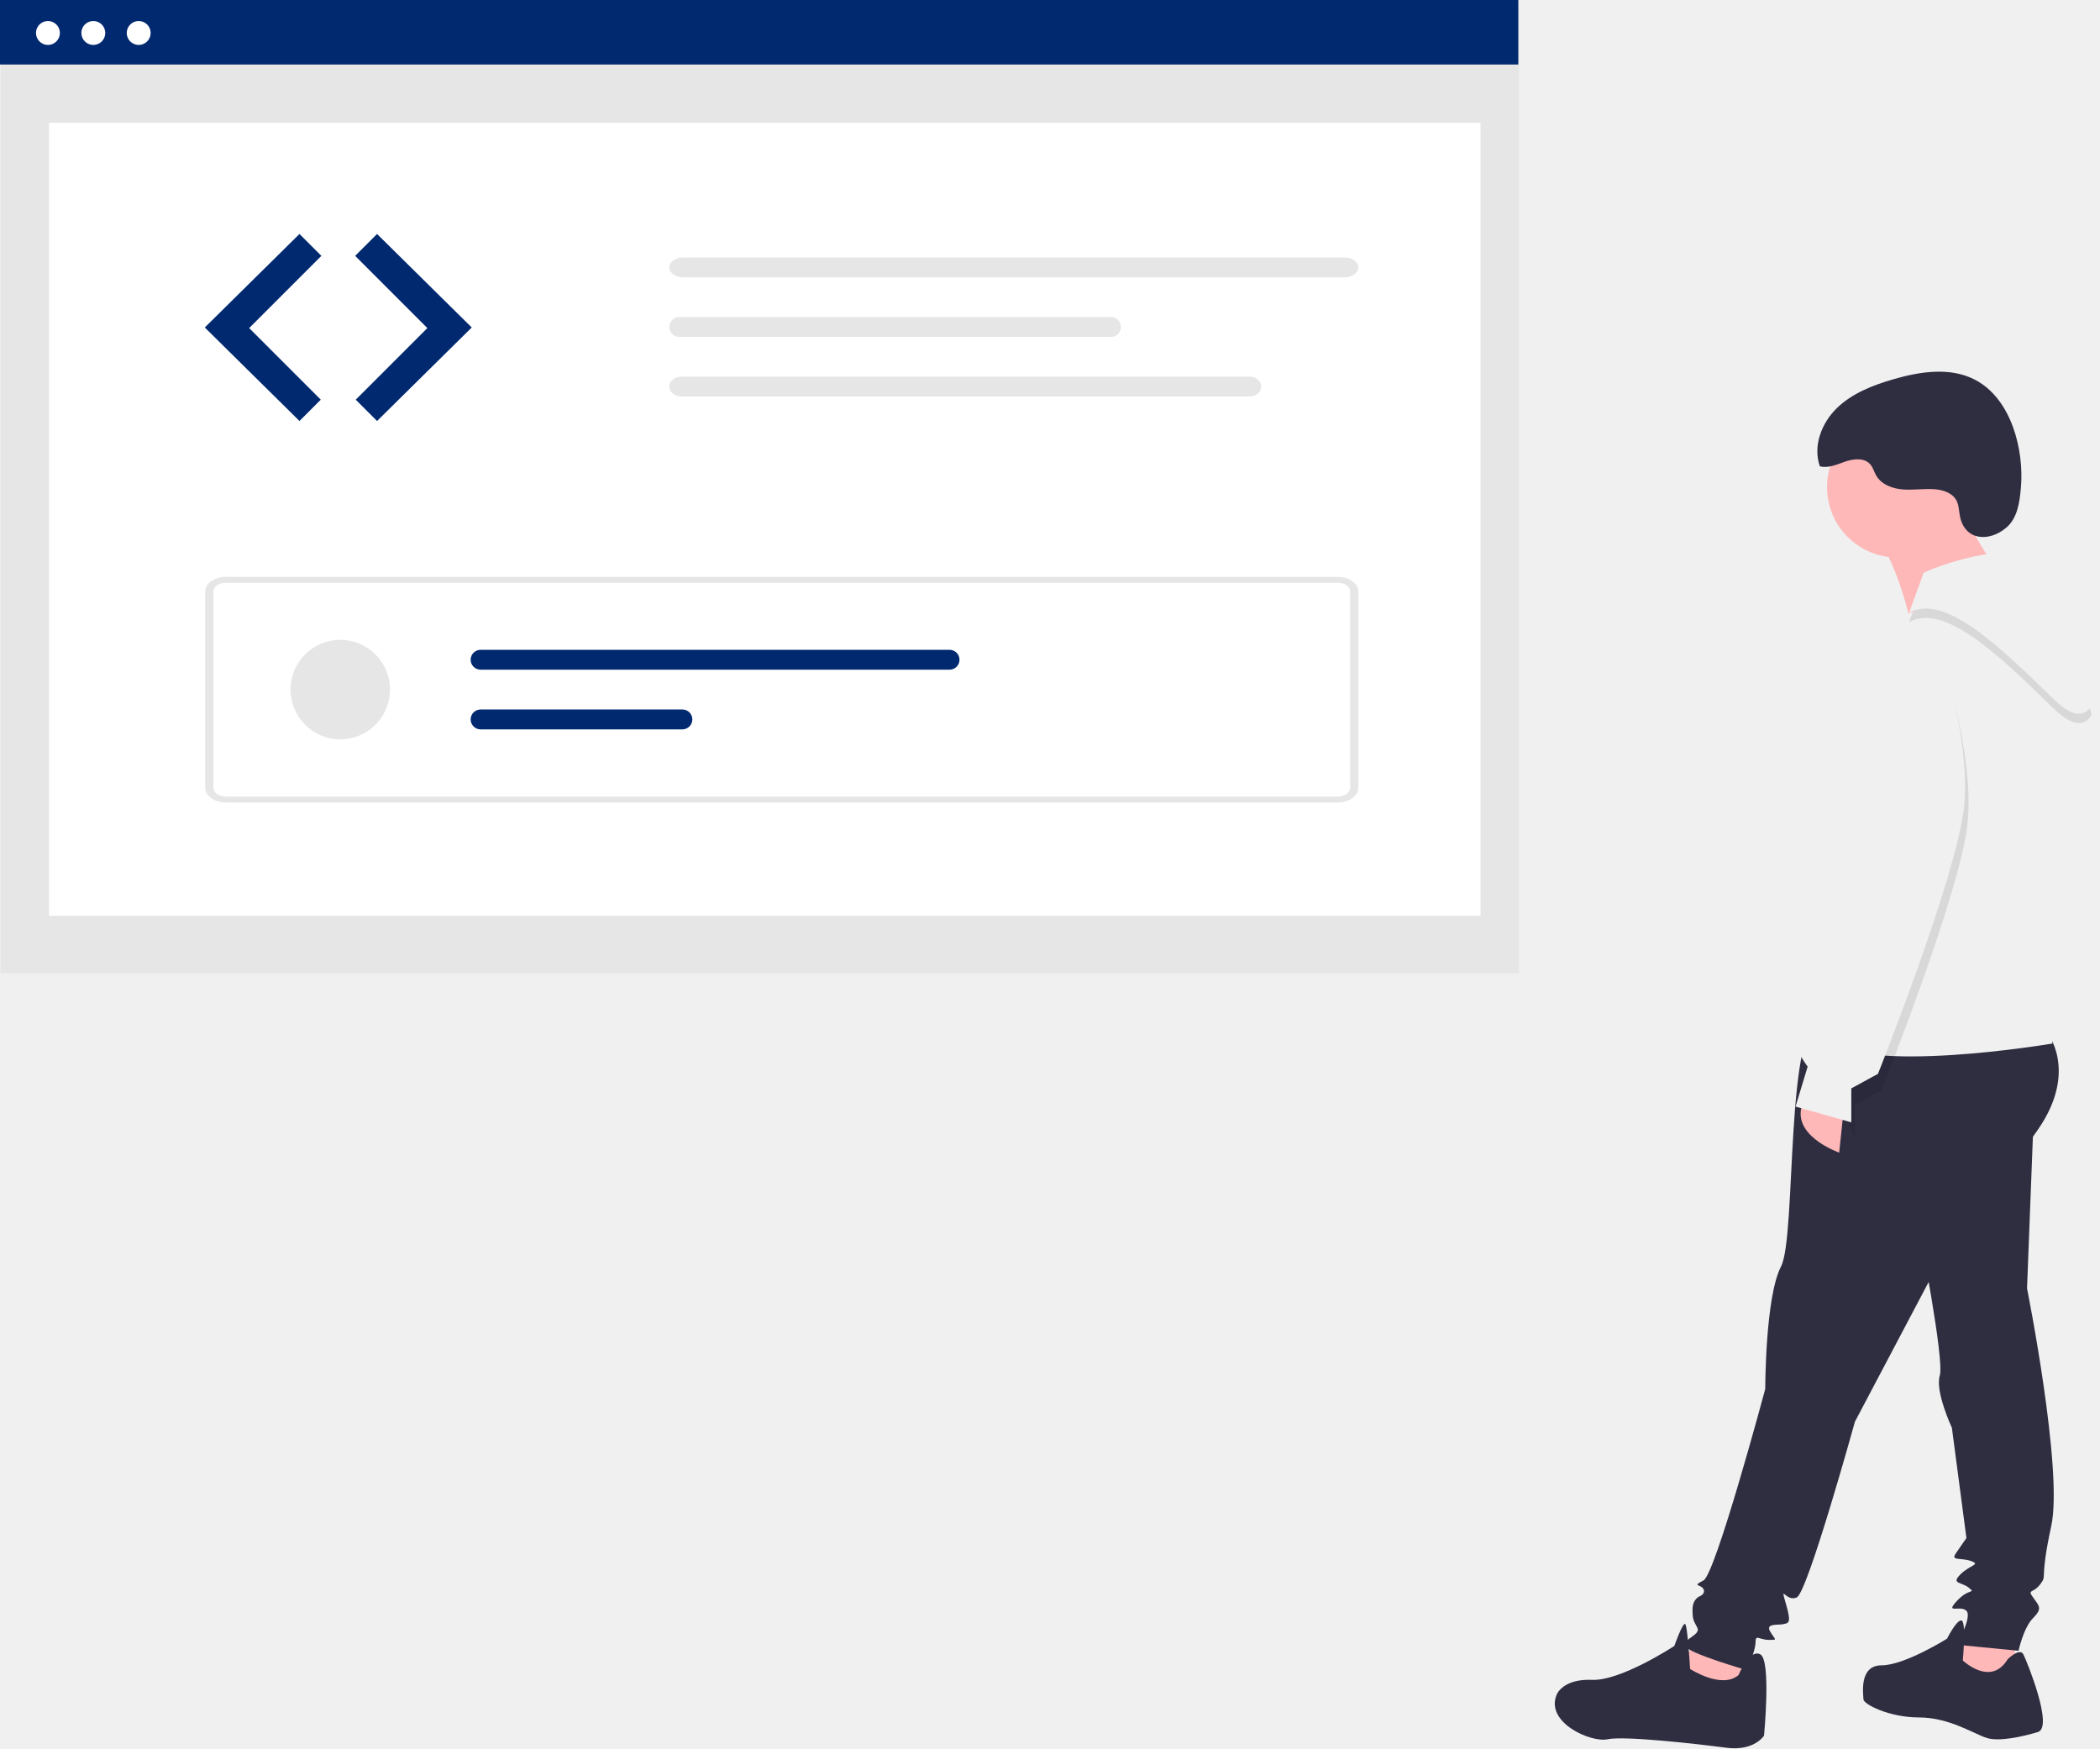
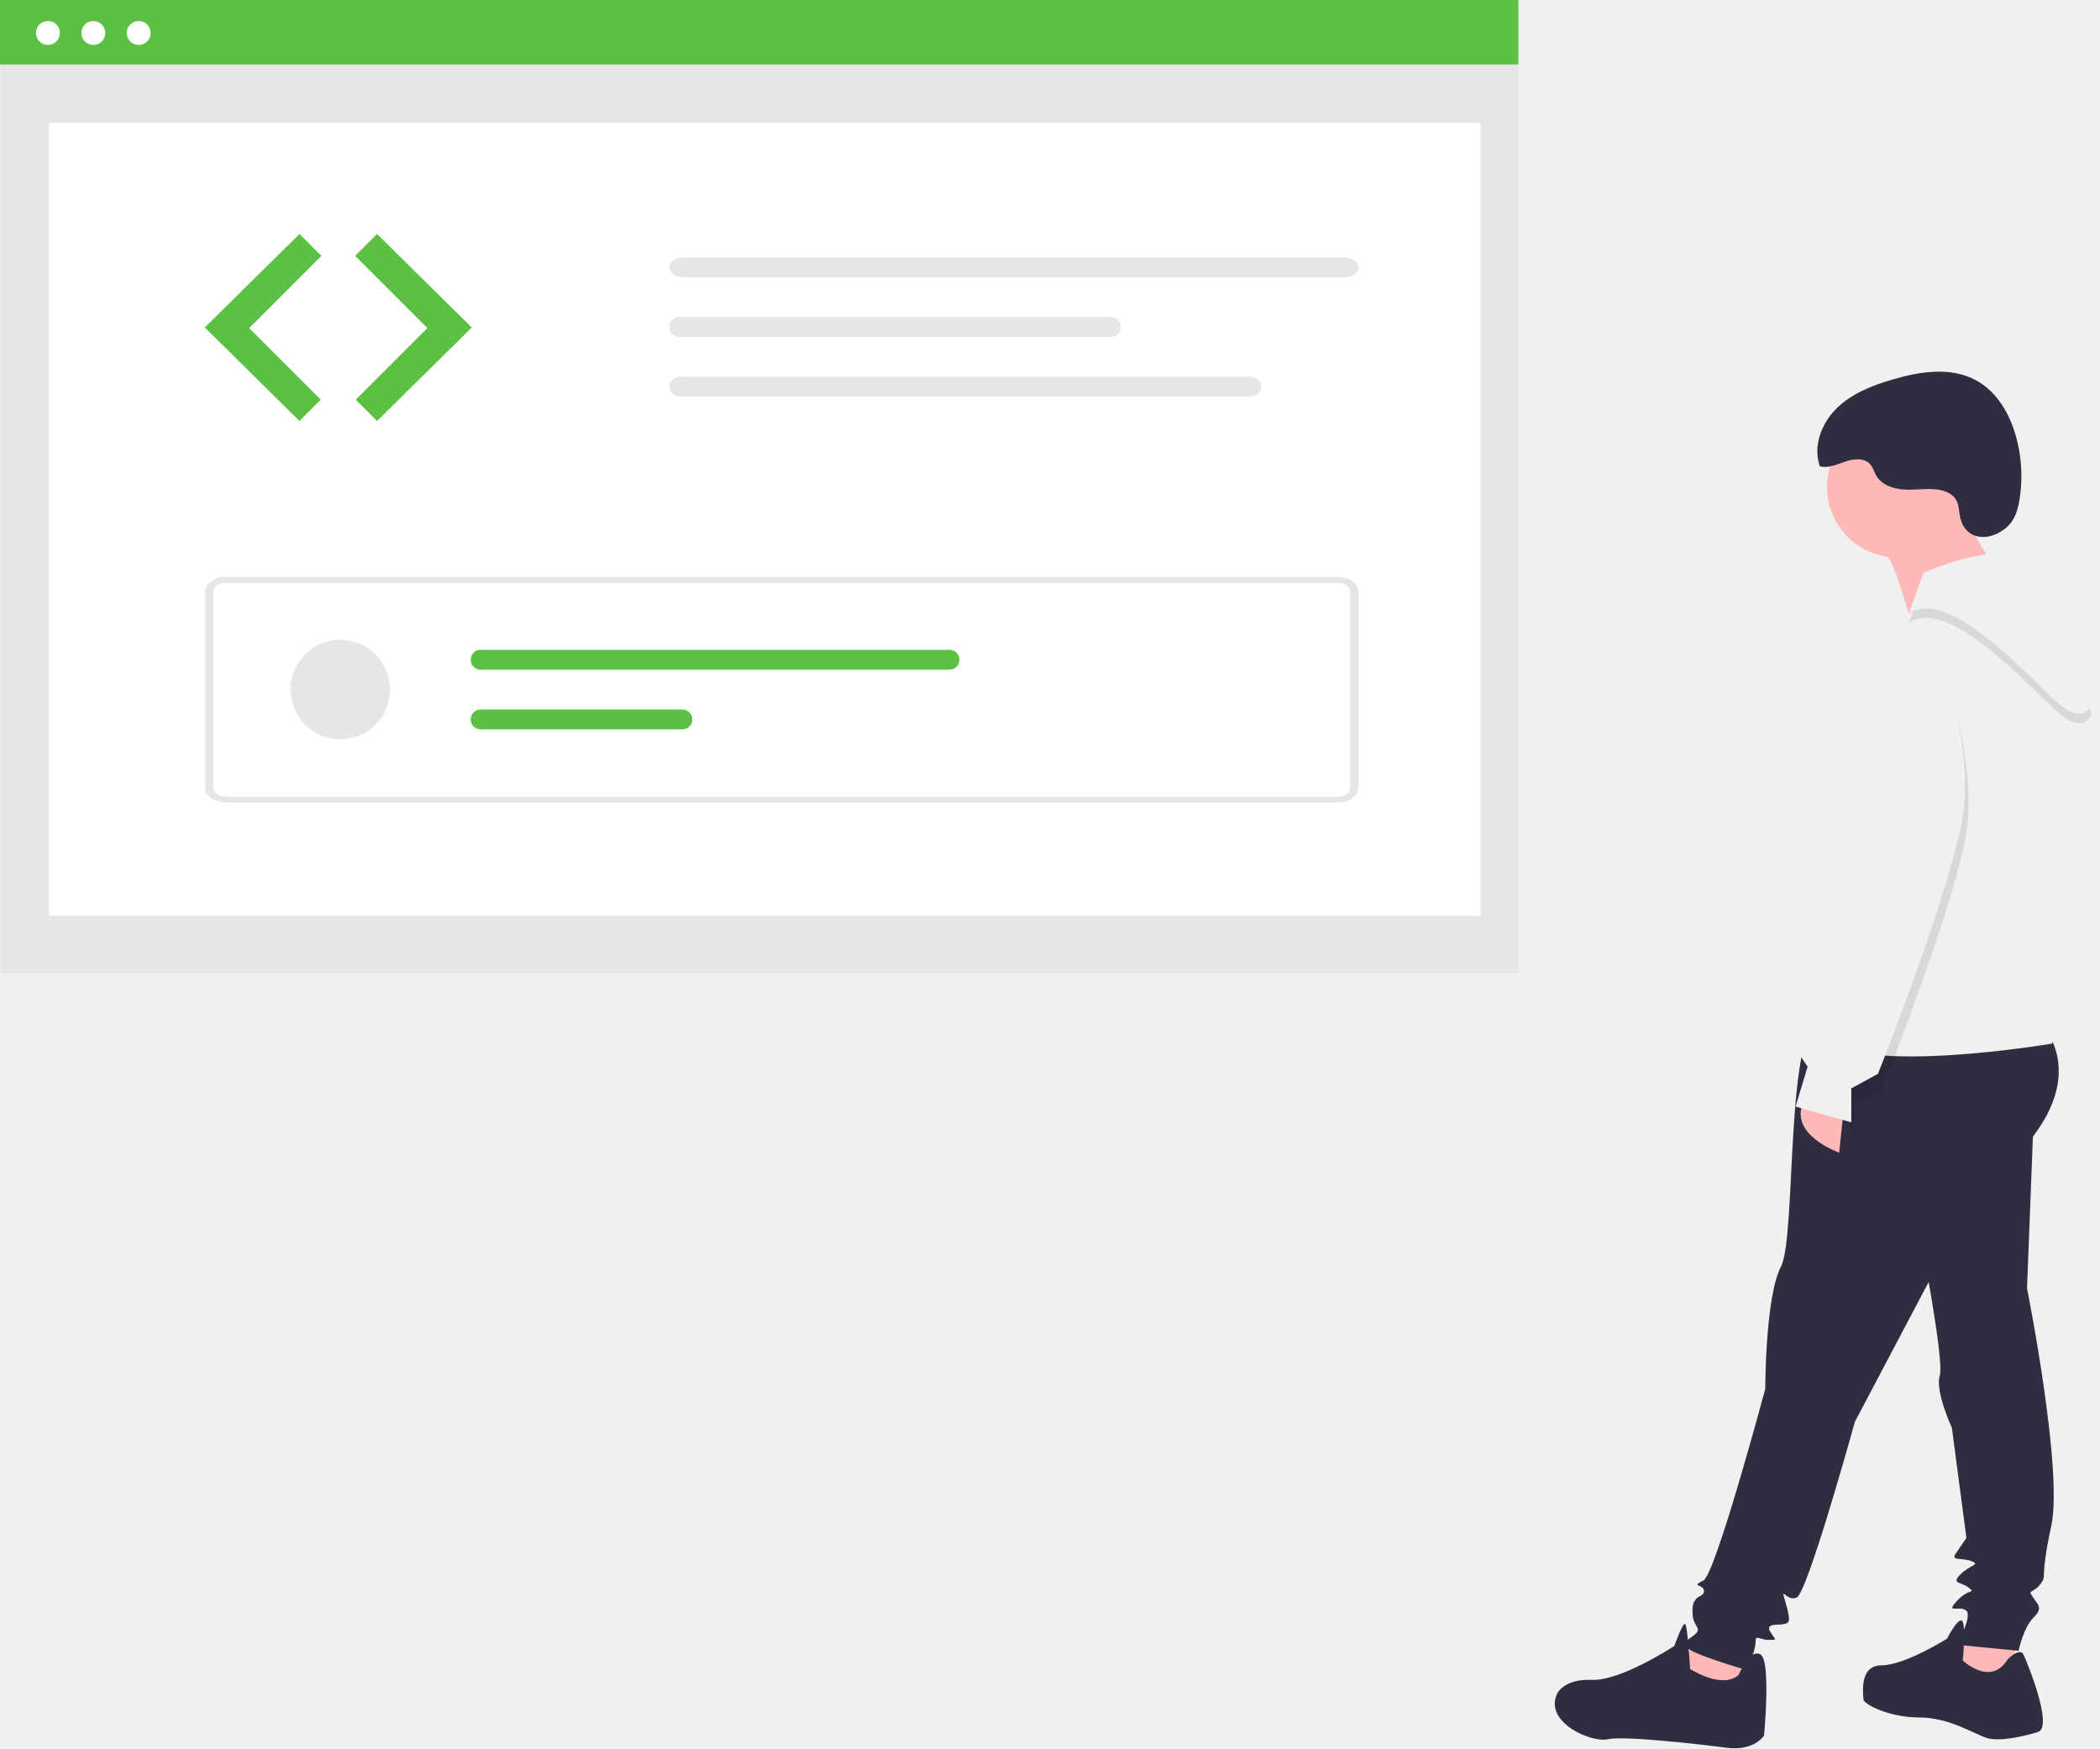
<svg xmlns="http://www.w3.org/2000/svg" width="845.724" height="704.031" viewBox="0 0 845.724 704.031" role="img" artist="Katerina Limpitsouni" source="https://undraw.co/">
  <g id="f1503154-f50a-4680-8aa4-587be41cac87" data-name="Group 2">
    <path id="a9e5a31c-10e6-4175-9779-4994367672f7-430" data-name="Path 4" d="M880.724,762.754l-1.464,19.525-29.773-9.762,12.2-14.643Z" transform="translate(-177.1378 -97.98434)" fill="#feb8b8" />
    <path id="f499a4aa-6a35-40fc-8432-e4c7ab26d048-431" data-name="Path 5" d="M989.083,756.409l-1.467,19.035-16.595,2.441-9.762-9.274,11.226-18.06Z" transform="translate(-177.1378 -97.98434)" fill="#feb8b8" />
    <path id="fb70bf31-eafd-4d8a-8310-5130d8d104e1-432" data-name="Path 6" d="M1001.285,513.336s13.179,15.619-3.417,39.536-36.607,47.346-36.607,47.346l-37.1,70.286s-19.036,68.822-23.429,70.774-6.833-5.857-4.393,2.44.976,7.81-.976,8.3-7.321-.488-5.369,2.929,3.417,3.417-.488,3.417-5.369-2.44-5.369.976-3.417,11.226-3.417,11.226-23.917-6.833-24.893-9.762,6.345-4.393,4.881-7.321-1.952-2.929-1.952-7.321,2.929-5.369,2.929-5.369,2.44-.976,1.464-2.929-4.881-.976,0-3.417,24.895-77.121,24.895-77.121,0-37.1,6.345-49.3,1.464-99.084,16.6-100.06S1001.285,513.336,1001.285,513.336Z" transform="translate(-177.1378 -97.98434)" fill="#2f2e41" />
    <path id="a89455c2-275d-4b70-b13c-192fbe474176-433" data-name="Path 7" d="M996.404,541.157l-2.929,75.655s14.643,73.215,9.762,95.667-1.464,19.524-4.393,23.429-5.369,1.952-2.929,5.369,3.9,4.393,0,8.3-5.857,13.179-5.857,13.179l-24.893-2.44s6.345-11.226,3.9-13.667-8.786,1.464-3.9-3.9,7.81-2.929,4.881-5.369-7.321-1.464-3.417-5.369,8.3-3.9,4.393-5.369-8.3,0-6.345-2.929,4.393-6.345,4.393-6.345l-5.857-44.417s-6.833-14.643-4.881-20.988-8.3-58.572-8.3-58.572Z" transform="translate(-177.1378 -97.98434)" fill="#2f2e41" />
    <path id="a3024be5-ad86-493a-9bfb-258ab58160a1-434" data-name="Path 8" d="M985.668,766.17s4.881-4.881,6.345-1.952,12.2,29.286,5.857,31.238-15.619,3.9-20.5,2.44-15.131-8.3-27.333-8.3-22.452-5.369-22.452-7.321-1.952-13.667,7.321-13.667,26.357-10.738,26.357-10.738,3.9-7.81,5.857-7.321.488,16.107.488,16.107S978.832,777.396,985.668,766.17Z" transform="translate(-177.1378 -97.98434)" fill="#2f2e41" />
    <path id="a57c92ce-496a-44de-934b-3ddd78679762-435" data-name="Path 9" d="M877.308,772.515s4.393-10.738,8.786-8.3,1.464,32.7,1.464,32.7-3.9,6.345-15.131,4.881-41-4.881-47.834-3.417-25.381-6.833-20.5-18.06c0,0,2.44-6.345,14.155-5.857s33.191-13.667,33.191-13.667,3.417-9.762,4.393-8.786,1.952,18.06,1.952,18.06S870.475,778.372,877.308,772.515Z" transform="translate(-177.1378 -97.98434)" fill="#2f2e41" />
    <circle id="fa315d33-3eeb-4d45-ab88-aeb0e9694c5a" data-name="Ellipse 2" cx="764.111" cy="196.196" r="28.31" fill="#feb8b8" />
    <path id="fbae87ba-2986-46ef-9932-134b7e0cae24-436" data-name="Path 10" d="M963.213,296.132s15.131,30.262,20.5,33.191-36.607,20.989-36.607,20.989-6.833-29.774-15.131-36.119S963.213,296.132,963.213,296.132Z" transform="translate(-177.1378 -97.98434)" fill="#feb8b8" />
    <path id="fc15680c-e415-4000-ac02-b1f296562473-437" data-name="Path 11" d="M919.773,543.597l-1.952,18.548s-20.988-7.321-14.155-20.988Z" transform="translate(-177.1378 -97.98434)" fill="#feb8b8" />
    <path id="ae3770ab-4aa4-41b9-9f4d-4c69df699916-438" data-name="Path 12" d="M911.478,515.776c14.643,15.615,92.247,2.436,92.247,2.436l-.972-11.225,9.762-10.243-2.927-47.837s8.78-22.45,10.243-56.617a30.78,30.78,0,0,0-.378-6.278c-5.032-30.607-54.87-50.32-56.239-49.857-.689.227-8.025,4.05-15.681,8.072-8.789,4.617-17.994,9.5-17.994,9.5-11.716,4.4-9.762,74.687-13.67,81.031s0,28.3,0,28.3l-4.39,20.987S896.831,500.161,911.478,515.776Z" transform="translate(-177.1378 -97.98434)" fill="#f0f0f0" />
    <path id="b41fb511-fd5e-48e5-b733-0d9230f6b6d5-439" data-name="Path 13" d="M958.783,360.824s13.667,41,10.738,68.822-34.655,107.382-34.655,107.382l-10.733,5.857v13.666l-7.553-20.458,20.77-43.428S911.433,342.765,958.783,360.824Z" transform="translate(-177.1378 -97.98434)" opacity="0.1" style="isolation:isolate" />
    <path id="efbdbf49-3b58-4bc5-8391-5fbab31acdf7-440" data-name="Path 14" d="M945.965,348.522c14.161-7.808,35.639,12.7,58.09,34.657,8.063,7.883,12.726,7.09,15.4,2.832-5.032-30.607-54.87-50.32-56.239-49.857-.689.227-8.025,4.05-15.681,8.072Z" transform="translate(-177.1378 -97.98434)" opacity="0.1" style="isolation:isolate" />
    <path id="a2828270-d54b-4ede-bb2b-8639f55947f0-441" data-name="Path 15" d="M945.972,344.749l5.857-16.107s40.024-19.036,66.381,0l4.393,27.333s3.9,45.393-18.548,23.429S960.125,336.939,945.972,344.749Z" transform="translate(-177.1378 -97.98434)" fill="#f0f0f0" />
    <path id="f68da632-d878-40c3-a103-67cfc5c970db-442" data-name="Path 16" d="M957.357,354.216s13.667,41,10.738,68.822-34.655,107.382-34.655,107.382l-10.738,5.861v13.667l-22.452-6.345,4.881-16.107s-7.81-9.762-2.44-12.691,4.393-19.036,4.393-19.036S910.011,336.156,957.357,354.216Z" transform="translate(-177.1378 -97.98434)" fill="#f0f0f0" />
    <path id="f57115f6-7f5b-4177-880b-f5eff1305e5b-443" data-name="Path 17" d="M966.487,306.031c-.462-2.188-.4-4.542-1.448-6.517-1.573-2.961-5.188-4.2-8.529-4.492-4.265-.371-8.562.367-12.833.075s-8.833-1.92-10.959-5.635c-.848-1.482-1.266-3.227-2.391-4.512-2.341-2.674-6.608-2.26-9.972-1.114s-6.873,2.82-10.312,1.924c-2.892-8.091.669-17.424,6.828-23.415s14.465-9.215,22.715-11.618c10.881-3.17,23.126-5.043,33.13.282,14.507,7.721,19.626,28.158,18.288,43.39-.506,5.758-1.333,12.278-5.988,16.165C978.194,316.262,968.547,315.773,966.487,306.031Z" transform="translate(-177.1378 -97.98434)" fill="#2f2e41" />
    <rect id="e1abf0e4-070b-4c82-8a12-ebedd4e3db02" data-name="Rectangle 1" x="0.262" y="0.347" width="611.461" height="391.607" fill="#e6e6e6" />
    <rect id="ace8bea0-82e8-49b8-a50c-1e1cb532084f" data-name="Rectangle 2" x="19.746" y="49.464" width="576.492" height="319.322" fill="#fff" />
-     <rect id="b540f353-e277-4512-bc56-a133cea2858b" data-name="Rectangle 3" width="611.461" height="25.977" fill="#012970" />
+     <rect id="b540f353-e277-4512-bc56-a133cea2858b" data-name="Rectangle 3" width="611.461" height="25.977" fill="#5bc142" />
    <circle id="b2b285b5-c1c3-4b12-9710-2898c7239781" data-name="Ellipse 3" cx="19.305" cy="13.281" r="4.815" fill="#fff" />
    <circle id="a5a428bb-42a2-4f57-9e6c-9979c01a2490" data-name="Ellipse 4" cx="37.58" cy="13.281" r="4.815" fill="#fff" />
    <circle id="a9929a25-14ce-4464-bac9-4165f1e3fae6" data-name="Ellipse 5" cx="55.855" cy="13.281" r="4.815" fill="#fff" />
-     <path id="b4a2d72b-abc3-4d2f-a2b8-a2aff6897b26-444" data-name="Path 37" d="M297.743,192.205l-38.133,37.657,38.133,37.656,8.58-8.58-28.835-28.839,29.076-29.076Z" transform="translate(-177.1378 -97.98434)" fill="#012970" />
-     <path id="b5120d89-6cbe-4bfa-9a1b-cf9b07deff91-445" data-name="Path 38" d="M328.988,192.205l38.132,37.657-38.132,37.656-8.58-8.58,28.837-28.838-29.078-29.077Z" transform="translate(-177.1378 -97.98434)" fill="#012970" />
+     <path id="b4a2d72b-abc3-4d2f-a2b8-a2aff6897b26-444" data-name="Path 37" d="M297.743,192.205l-38.133,37.657,38.133,37.656,8.58-8.58-28.835-28.839,29.076-29.076Z" transform="translate(-177.1378 -97.98434)" fill="#5bc142" />
+     <path id="b5120d89-6cbe-4bfa-9a1b-cf9b07deff91-445" data-name="Path 38" d="M328.988,192.205l38.132,37.657-38.132,37.656-8.58-8.58,28.837-28.838-29.078-29.077Z" transform="translate(-177.1378 -97.98434)" fill="#5bc142" />
    <path id="a31271bd-8e2f-469b-8cee-8b6db3f92f99-446" data-name="Path 65" d="M452.332,201.655c-3.119,0-5.647,1.794-5.647,4.006s2.528,4.006,5.647,4.006h266.214c3.119,0,5.647-1.794,5.647-4.006s-2.528-4.006-5.647-4.006Z" transform="translate(-177.1378 -97.98434)" fill="#e6e6e6" />
    <path id="bf577952-0fd5-43e0-be6b-ea1966b51a93-447" data-name="Path 78" d="M715.899,421.134h-447.838c-4.578,0-8.288-2.643-8.293-5.9v-79.042c.005-3.257,3.715-5.9,8.293-5.9h447.838c4.578,0,8.288,2.643,8.293,5.9v79.041C724.188,418.49,720.477,421.13,715.899,421.134Zm-447.838-88.484c-2.747,0-4.973,1.586-4.976,3.54v79.041c0,1.954,2.229,3.538,4.976,3.54h447.838c2.747,0,4.973-1.586,4.976-3.54v-79.039c0-1.954-2.229-3.538-4.976-3.54Z" transform="translate(-177.1378 -97.98434)" fill="#e6e6e6" />
    <circle id="f7f4957b-eaa8-456b-bf02-bacf7de3ef80" data-name="Ellipse 13" cx="137.04" cy="277.695" r="20.036" fill="#e6e6e6" />
-     <path id="fb0f055d-da6e-47f2-bb6d-7ff26d7b746a-448" data-name="Path 79" d="M370.688,359.655a4.006,4.006,0,0,0-.01,8.012H559.549a4.006,4.006,0,0,0,0-8.012Z" transform="translate(-177.1378 -97.98434)" fill="#012970" />
-     <path id="bfcde504-8c45-4d21-843b-87b1f7e22ce0-449" data-name="Path 80" d="M370.688,383.692a4.006,4.006,0,0,0-.01,8.012h81.276a4.006,4.006,0,0,0,.01-8.012H370.688Z" transform="translate(-177.1378 -97.98434)" fill="#012970" />
+     <path id="fb0f055d-da6e-47f2-bb6d-7ff26d7b746a-448" data-name="Path 79" d="M370.688,359.655a4.006,4.006,0,0,0-.01,8.012H559.549a4.006,4.006,0,0,0,0-8.012Z" transform="translate(-177.1378 -97.98434)" fill="#5bc142" />
+     <path id="bfcde504-8c45-4d21-843b-87b1f7e22ce0-449" data-name="Path 80" d="M370.688,383.692a4.006,4.006,0,0,0-.01,8.012h81.276a4.006,4.006,0,0,0,.01-8.012H370.688Z" transform="translate(-177.1378 -97.98434)" fill="#5bc142" />
    <path id="a66699ea-75f1-4575-b6d5-52b0b1f8e30c-450" data-name="Path 81" d="M450.388,225.655a4.019,4.019,0,0,0,0,8.012h174.47a4.019,4.019,0,0,0,0-8.012Z" transform="translate(-177.1378 -97.98434)" fill="#e6e6e6" />
    <path id="bbc4ca7b-25d4-4c7e-b3d4-0411f69bd48f-451" data-name="Path 82" d="M451.536,249.655c-2.679,0-4.851,1.794-4.851,4.006s2.172,4.006,4.851,4.006h228.7c2.679,0,4.851-1.794,4.851-4.006s-2.172-4.006-4.851-4.006Z" transform="translate(-177.1378 -97.98434)" fill="#e6e6e6" />
  </g>
</svg>
